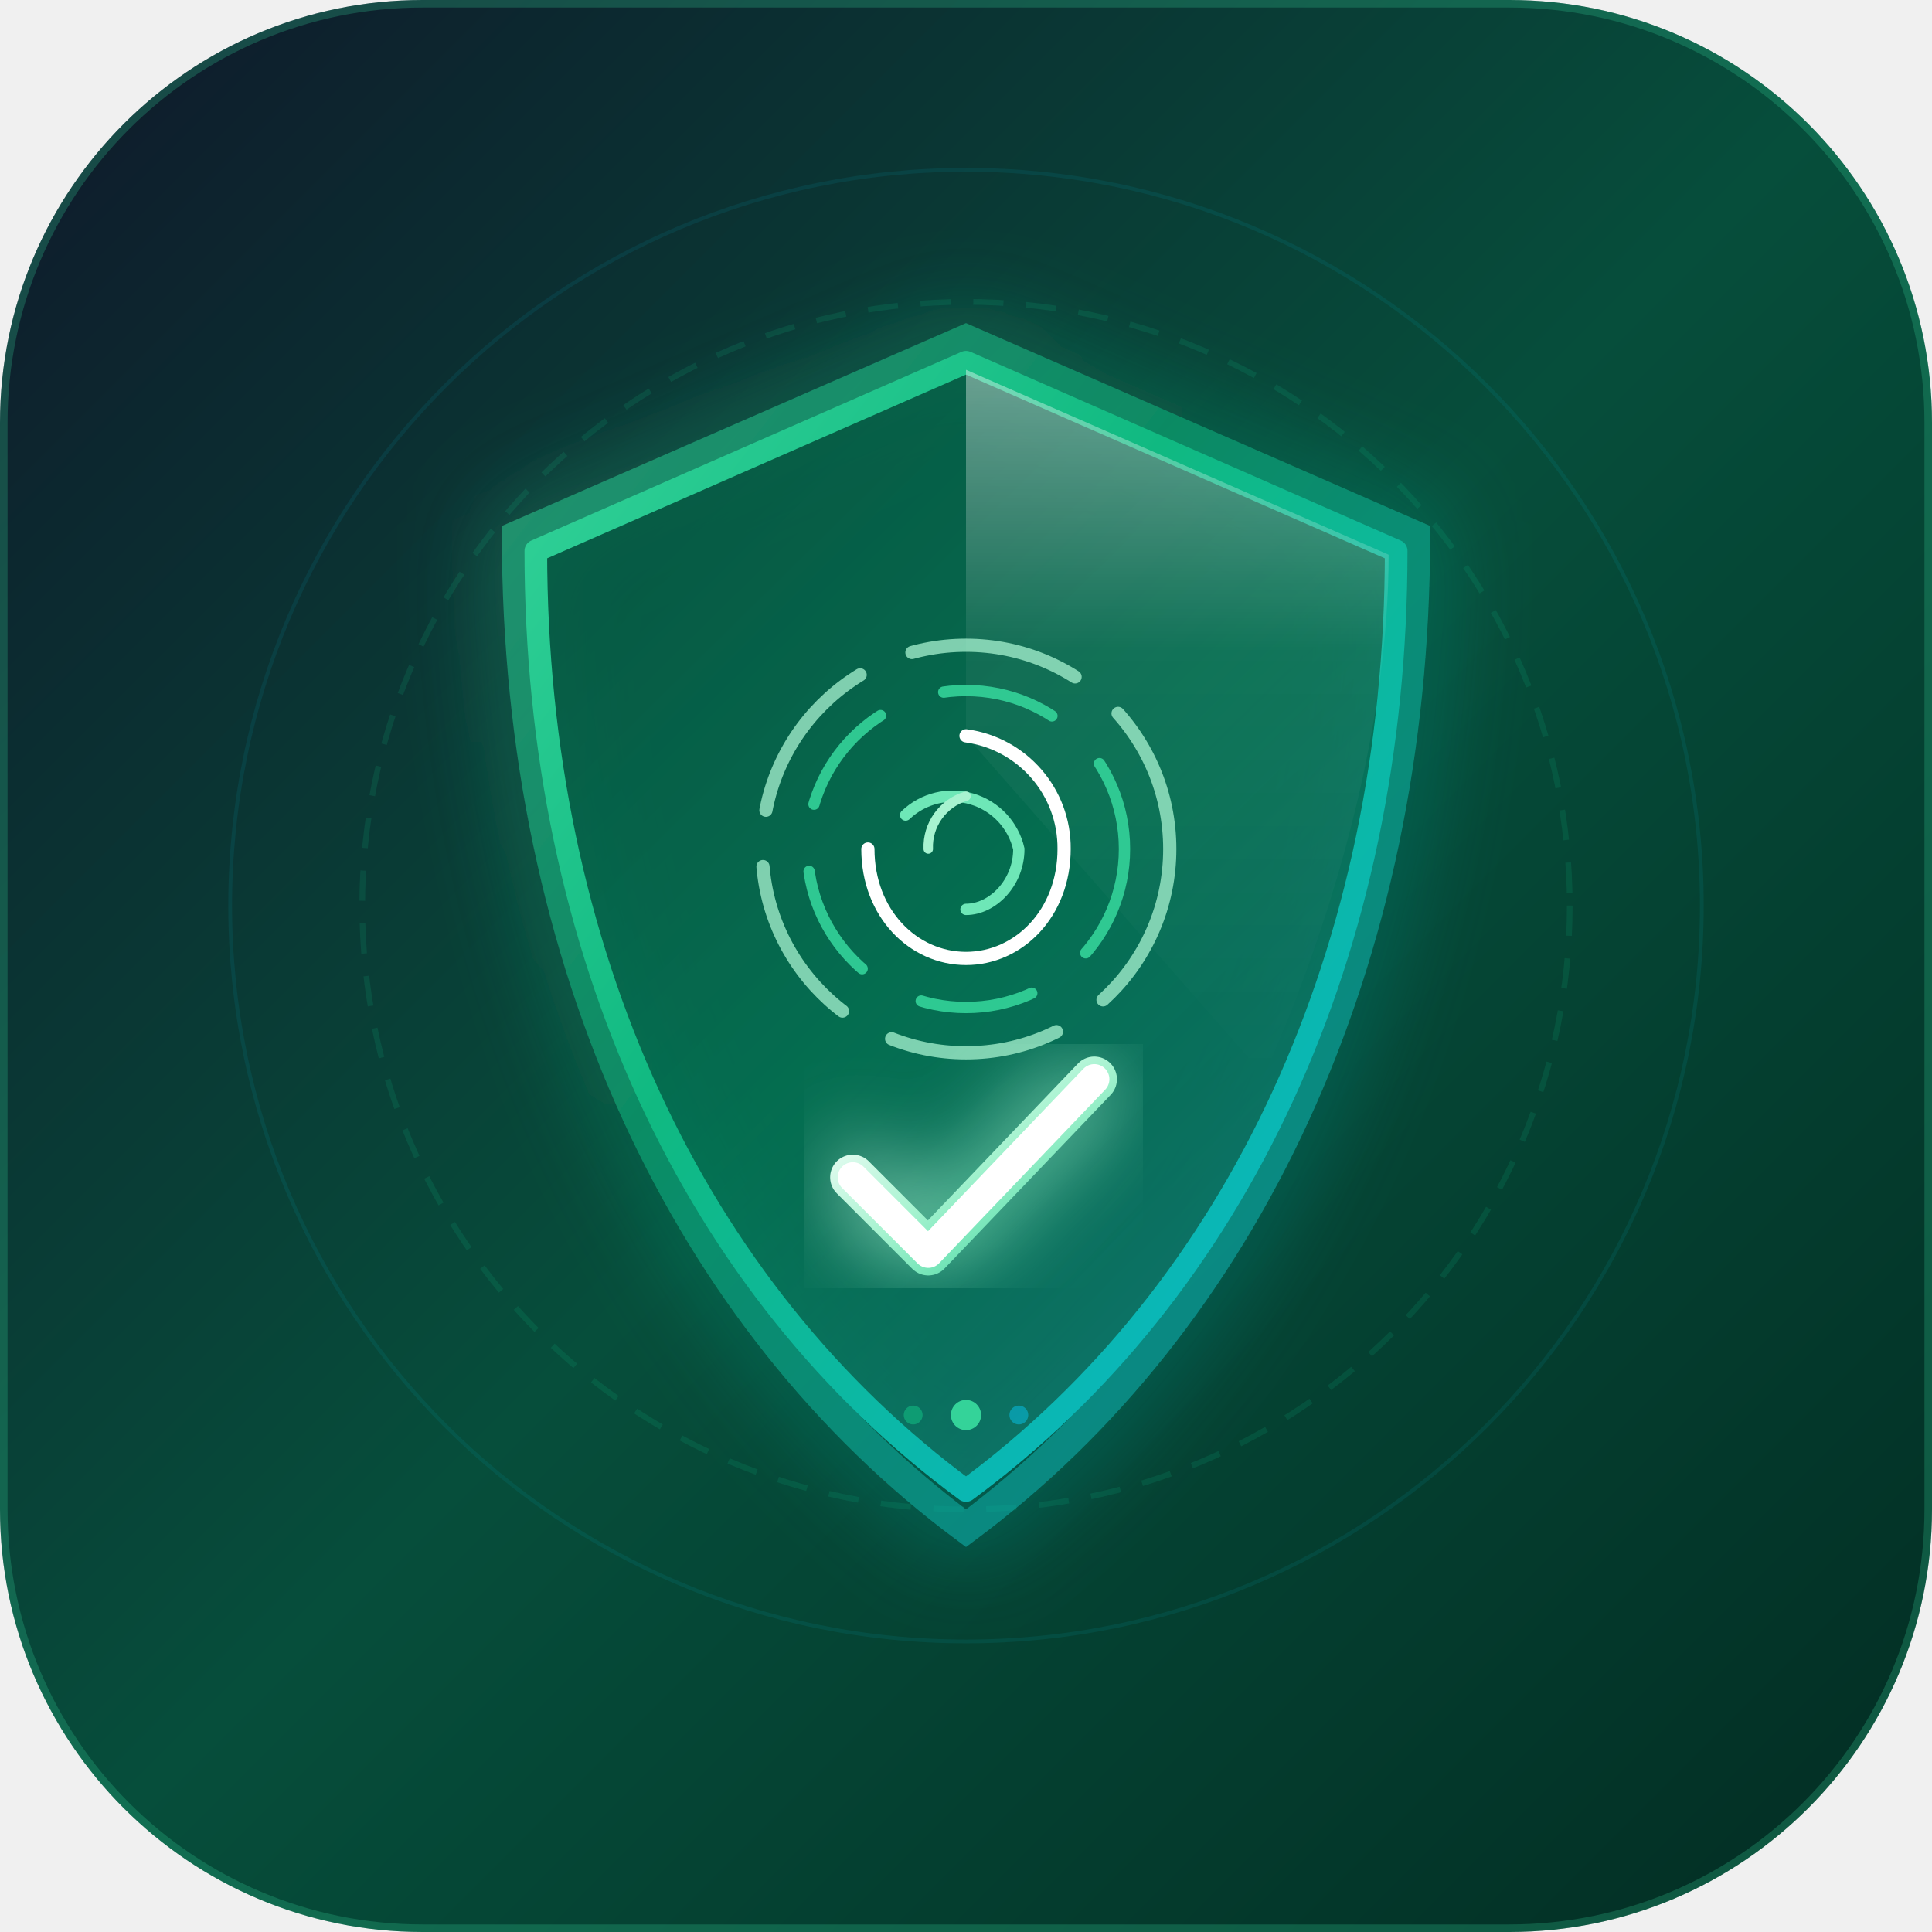
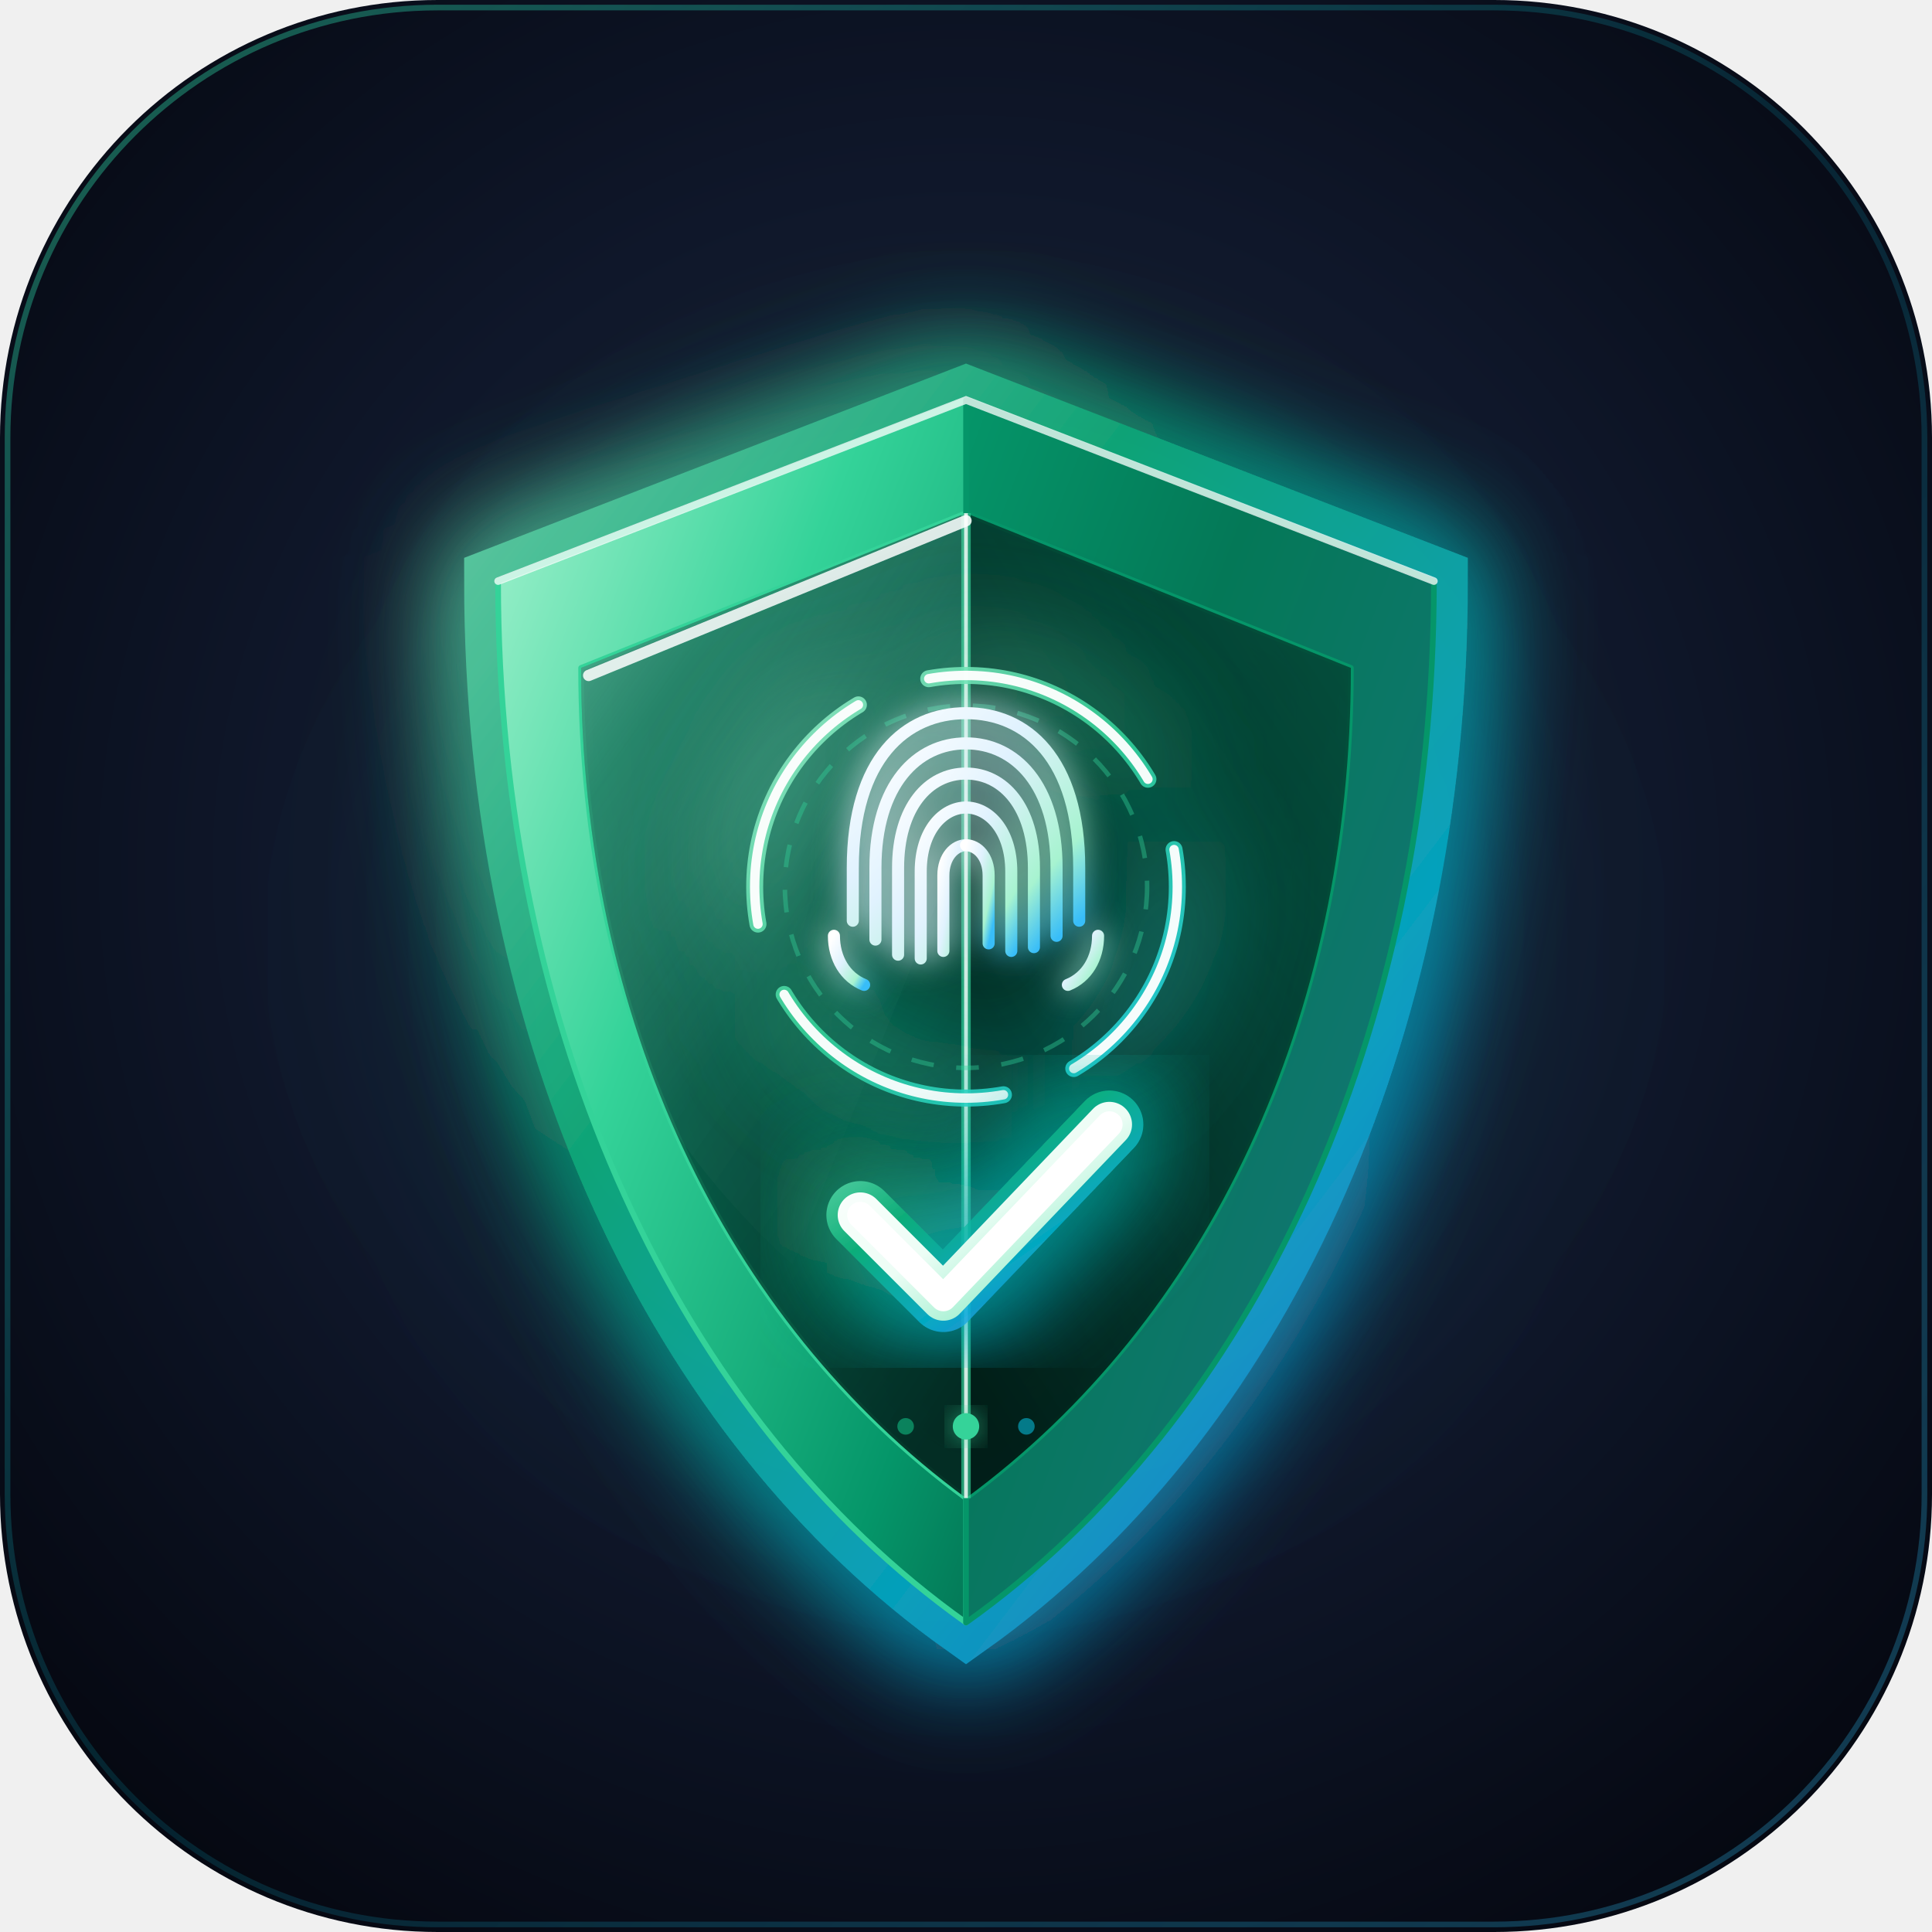
- <svg xmlns="http://www.w3.org/2000/svg" viewBox="0 0 512 512" fill="none">
+ <svg xmlns="http://www.w3.org/2000/svg" viewBox="0 0 512 512" width="512" height="512" fill="none">
  <defs>
-     <linearGradient id="bgGrad" x1="0%" y1="0%" x2="100%" y2="100%">
-       <stop offset="0%" stop-color="#0f172a" />
-       <stop offset="50%" stop-color="#064e3b" />
-       <stop offset="100%" stop-color="#022c22" />
+     <radialGradient id="bgRadial" cx="50%" cy="45%" r="65%">
+       <stop offset="0%" stop-color="#1e293b" />
+       <stop offset="55%" stop-color="#0f172a" />
+       <stop offset="100%" stop-color="#050811" />
+     </radialGradient>
+     <linearGradient id="squircleBorder" x1="0%" y1="0%" x2="100%" y2="100%">
+       <stop offset="0%" stop-color="#34d399" stop-opacity="0.45" />
+       <stop offset="50%" stop-color="#06b6d4" stop-opacity="0.15" />
+       <stop offset="100%" stop-color="#38bdf8" stop-opacity="0.3" />
    </linearGradient>
-     <linearGradient id="shieldGlow" x1="0%" y1="0%" x2="100%" y2="100%">
-       <stop offset="0%" stop-color="#34d399" />
-       <stop offset="40%" stop-color="#10b981" />
-       <stop offset="100%" stop-color="#06b6d4" />
+     <radialGradient id="ambientShieldGlow" cx="50%" cy="50%" r="50%">
+       <stop offset="0%" stop-color="#10b981" stop-opacity="0.45" />
+       <stop offset="50%" stop-color="#06b6d4" stop-opacity="0.2" />
+       <stop offset="100%" stop-color="#064e3b" stop-opacity="0" />
+     </radialGradient>
+     <linearGradient id="neonShieldGlow" x1="0%" y1="0%" x2="100%" y2="100%">
+       <stop offset="0%" stop-color="#6ee7b7" />
+       <stop offset="35%" stop-color="#10b981" />
+       <stop offset="70%" stop-color="#06b6d4" />
+       <stop offset="100%" stop-color="#3b82f6" />
    </linearGradient>
-     <linearGradient id="shieldInner" x1="20%" y1="10%" x2="80%" y2="90%">
-       <stop offset="0%" stop-color="#065f46" stop-opacity="0.85" />
-       <stop offset="50%" stop-color="#047857" stop-opacity="0.75" />
-       <stop offset="100%" stop-color="#0f766e" stop-opacity="0.9" />
+     <linearGradient id="rimLeft" x1="0%" y1="0%" x2="100%" y2="100%">
+       <stop offset="0%" stop-color="#a7f3d0" />
+       <stop offset="40%" stop-color="#34d399" />
+       <stop offset="85%" stop-color="#059669" />
+       <stop offset="100%" stop-color="#047857" />
+     </linearGradient>
+     <linearGradient id="rimRight" x1="0%" y1="0%" x2="100%" y2="100%">
+       <stop offset="0%" stop-color="#059669" />
+       <stop offset="35%" stop-color="#047857" />
+       <stop offset="70%" stop-color="#0f766e" />
+       <stop offset="100%" stop-color="#0e7490" />
+     </linearGradient>
+     <linearGradient id="innerFaceLeft" x1="20%" y1="0%" x2="80%" y2="100%">
+       <stop offset="0%" stop-color="#047857" stop-opacity="0.9" />
+       <stop offset="45%" stop-color="#065f46" stop-opacity="0.85" />
+       <stop offset="100%" stop-color="#022c22" stop-opacity="0.95" />
+     </linearGradient>
+     <linearGradient id="innerFaceRight" x1="80%" y1="0%" x2="20%" y2="100%">
+       <stop offset="0%" stop-color="#034e3a" stop-opacity="0.95" />
+       <stop offset="45%" stop-color="#023b2c" stop-opacity="0.9" />
+       <stop offset="100%" stop-color="#011e17" stop-opacity="0.98" />
+     </linearGradient>
+     <linearGradient id="glassSweep" x1="0%" y1="0%" x2="80%" y2="100%">
+       <stop offset="0%" stop-color="#ffffff" stop-opacity="0.45" />
+       <stop offset="30%" stop-color="#a7f3d0" stop-opacity="0.2" />
+       <stop offset="65%" stop-color="#ffffff" stop-opacity="0.03" />
+       <stop offset="100%" stop-color="#ffffff" stop-opacity="0" />
+     </linearGradient>
+     <linearGradient id="hudGrad" x1="0%" y1="0%" x2="100%" y2="100%">
+       <stop offset="0%" stop-color="#a7f3d0" />
+       <stop offset="50%" stop-color="#34d399" />
+       <stop offset="100%" stop-color="#22d3ee" />
+     </linearGradient>
+     <linearGradient id="fpRidgeGrad" x1="0%" y1="0%" x2="100%" y2="100%">
+       <stop offset="0%" stop-color="#ffffff" />
+       <stop offset="40%" stop-color="#e0f2fe" />
+       <stop offset="80%" stop-color="#a7f3d0" />
+       <stop offset="100%" stop-color="#38bdf8" />
    </linearGradient>
    <linearGradient id="checkGrad" x1="0%" y1="0%" x2="100%" y2="100%">
      <stop offset="0%" stop-color="#ffffff" />
-       <stop offset="50%" stop-color="#a7f3d0" />
-       <stop offset="100%" stop-color="#34d399" />
+       <stop offset="50%" stop-color="#ecfdf5" />
+       <stop offset="100%" stop-color="#6ee7b7" />
    </linearGradient>
-     <linearGradient id="glassLight" x1="0%" y1="0%" x2="0%" y2="100%">
-       <stop offset="0%" stop-color="#ffffff" stop-opacity="0.4" />
-       <stop offset="40%" stop-color="#ffffff" stop-opacity="0.05" />
-       <stop offset="100%" stop-color="#ffffff" stop-opacity="0" />
-     </linearGradient>
-     <filter id="glowFilter" x="-20%" y="-20%" width="140%" height="140%">
-       <feGaussianBlur stdDeviation="12" result="blur" />
-       <feComposite in="SourceGraphic" in2="blur" operator="over" />
+     <filter id="neonBloom" x="-40%" y="-40%" width="180%" height="180%">
+       <feGaussianBlur stdDeviation="14" result="blur1" />
+       <feGaussianBlur stdDeviation="6" result="blur2" />
+       <feMerge>
+         <feMergeNode in="blur1" />
+         <feMergeNode in="blur2" />
+         <feMergeNode in="SourceGraphic" />
+       </feMerge>
    </filter>
+     <filter id="softGlow" x="-30%" y="-30%" width="160%" height="160%">
+       <feGaussianBlur stdDeviation="4" result="blur" />
+       <feMerge>
+         <feMergeNode in="blur" />
+         <feMergeNode in="SourceGraphic" />
+       </feMerge>
+     </filter>
+     <filter id="diffuseGlow" x="-50%" y="-50%" width="200%" height="200%">
+       <feGaussianBlur stdDeviation="35" />
+     </filter>
+     <clipPath id="innerShieldClip">
+       <path d="M 256 136 L 358 177 C 358 270 320 350 256 397 C 192 350 154 270 154 177 Z" />
+     </clipPath>
  </defs>
-   <rect width="512" height="512" rx="112" fill="url(#bgGrad)" />
-   <rect width="510" height="510" x="1" y="1" rx="111" stroke="#34d399" stroke-opacity="0.25" stroke-width="2" />
-   <circle cx="256" cy="240" r="160" stroke="#10b981" stroke-width="1.5" stroke-opacity="0.15" stroke-dasharray="8 6" />
-   <circle cx="256" cy="240" r="195" stroke="#06b6d4" stroke-width="1" stroke-opacity="0.1" />
-   <path d="M 256 90 L 375 142 C 375 255 330 350 256 405 C 182 350 137 255 137 142 Z" fill="none" stroke="url(#shieldGlow)" stroke-width="8" filter="url(#glowFilter)" opacity="0.6" />
-   <path d="M 256 96 L 370 146 C 370 252 328 342 256 395 C 184 342 142 252 142 146 Z" fill="url(#shieldInner)" stroke="url(#shieldGlow)" stroke-width="6" stroke-linejoin="round" />
-   <path d="M 256 98 L 368 147 C 368 190 355 240 335 285 L 256 195 Z" fill="url(#glassLight)" />
-   <circle cx="256" cy="225" r="54" stroke="#a7f3d0" stroke-width="3.5" stroke-linecap="round" stroke-dasharray="45 15" stroke-opacity="0.75" />
-   <circle cx="256" cy="225" r="42" stroke="#34d399" stroke-width="3" stroke-linecap="round" stroke-dasharray="30 18" stroke-opacity="0.9" />
-   <path d="M 256 195 A 30 30 0 0 1 282 225 C 282 242 270 254 256 254 C 242 254 230 242 230 225" fill="none" stroke="#ffffff" stroke-width="3.5" stroke-linecap="round" />
-   <path d="M 240 216 A 18 18 0 0 1 270 225 C 270 234 263 241 256 241" fill="none" stroke="#6ee7b7" stroke-width="3" stroke-linecap="round" />
-   <path d="M 256 211 A 14 14 0 0 0 246 225" fill="none" stroke="#a7f3d0" stroke-width="2.5" stroke-linecap="round" />
-   <path d="M 226 312 L 246 332 L 290 286" fill="none" stroke="url(#checkGrad)" stroke-width="12" stroke-linecap="round" stroke-linejoin="round" filter="url(#glowFilter)" />
-   <path d="M 226 312 L 246 332 L 290 286" fill="none" stroke="#ffffff" stroke-width="8" stroke-linecap="round" stroke-linejoin="round" />
-   <circle cx="256" cy="375" r="4" fill="#34d399" />
-   <circle cx="242" cy="375" r="2.5" fill="#10b981" opacity="0.6" />
-   <circle cx="270" cy="375" r="2.5" fill="#06b6d4" opacity="0.6" />
+   <rect width="512" height="512" rx="116" fill="url(#bgRadial)" />
+   <rect x="2" y="2" width="508" height="508" rx="114" fill="none" stroke="url(#squircleBorder)" stroke-width="1.5" />
+   <circle cx="256" cy="250" r="165" fill="url(#ambientShieldGlow)" filter="url(#diffuseGlow)" />
+   <path d="M 256 106 L 380 154 C 380 274 332 376 256 430 C 180 376 132 274 132 154 Z" fill="none" stroke="url(#neonShieldGlow)" stroke-width="18" filter="url(#neonBloom)" opacity="0.85" />
+   <path d="M 256 106 L 132 154 C 132 274 180 376 256 430 L 256 397 C 192 350 154 270 154 177 L 256 136 Z" fill="url(#rimLeft)" stroke="#34d399" stroke-width="1.5" stroke-linejoin="round" />
+   <path d="M 256 106 L 380 154 C 380 274 332 376 256 430 L 256 397 C 320 350 358 270 358 177 L 256 136 Z" fill="url(#rimRight)" stroke="#059669" stroke-width="1.5" stroke-linejoin="round" />
+   <path d="M 132 154 L 256 106 L 380 154" fill="none" stroke="#ffffff" stroke-width="2" stroke-linecap="round" opacity="0.75" />
+   <path d="M 256 136 L 154 177 C 154 270 192 350 256 397 Z" fill="url(#innerFaceLeft)" />
+   <path d="M 256 136 L 358 177 C 358 270 320 350 256 397 Z" fill="url(#innerFaceRight)" />
+   <line x1="256" y1="136" x2="256" y2="397" stroke="#34d399" stroke-width="2.5" stroke-opacity="0.65" />
+   <line x1="256" y1="136" x2="256" y2="397" stroke="#ffffff" stroke-width="1" stroke-opacity="0.8" />
+   <g clip-path="url(#innerShieldClip)">
+     <path d="M 256 136 L 140 180 C 140 235 165 295 210 335 L 256 220 Z" fill="url(#glassSweep)" />
+     <path d="M 256 138 L 156 179" stroke="#ffffff" stroke-width="3" stroke-linecap="round" opacity="0.85" />
+   </g>
+   <circle cx="256" cy="235" r="56" fill="none" stroke="url(#hudGrad)" stroke-width="4.5" stroke-linecap="round" stroke-dasharray="68 20" stroke-dashoffset="10" filter="url(#neonBloom)" opacity="0.9" />
+   <circle cx="256" cy="235" r="56" fill="none" stroke="#ffffff" stroke-width="2.5" stroke-linecap="round" stroke-dasharray="68 20" stroke-dashoffset="10" opacity="0.95" />
+   <circle cx="256" cy="235" r="48" fill="none" stroke="#34d399" stroke-width="1.2" stroke-opacity="0.4" stroke-dasharray="6 6" />
+   <g filter="url(#softGlow)">
+     <path d="M 256 224 C 253 224 250 227 250 232 L 250 252" fill="none" stroke="url(#fpRidgeGrad)" stroke-width="3.2" stroke-linecap="round" />
+     <path d="M 256 224 C 259 224 262 227 262 232 L 262 250" fill="none" stroke="url(#fpRidgeGrad)" stroke-width="3.2" stroke-linecap="round" />
+     <path d="M 244 254 L 244 231 C 244 220 250 214 256 214 C 262 214 268 220 268 231 L 268 252" fill="none" stroke="url(#fpRidgeGrad)" stroke-width="3.2" stroke-linecap="round" />
+     <path d="M 238 253 L 238 230 C 238 214 246 205 256 205 C 266 205 274 214 274 230 L 274 251" fill="none" stroke="url(#fpRidgeGrad)" stroke-width="3.2" stroke-linecap="round" />
+     <path d="M 232 249 L 232 230 C 232 208 243 197 256 197 C 269 197 280 208 280 230 L 280 248" fill="none" stroke="url(#fpRidgeGrad)" stroke-width="3.2" stroke-linecap="round" />
+     <path d="M 226 244 L 226 230 C 226 201 240 189 256 189 C 272 189 286 201 286 230 L 286 244" fill="none" stroke="url(#fpRidgeGrad)" stroke-width="3.2" stroke-linecap="round" />
+     <path d="M 221 248 C 221 254 224 259 229 261" fill="none" stroke="url(#fpRidgeGrad)" stroke-width="3.2" stroke-linecap="round" />
+     <path d="M 291 248 C 291 254 288 259 283 261" fill="none" stroke="url(#fpRidgeGrad)" stroke-width="3.2" stroke-linecap="round" />
+   </g>
+   <path d="M 228 322 L 250 344 L 294 298" fill="none" stroke="url(#neonShieldGlow)" stroke-width="18" stroke-linecap="round" stroke-linejoin="round" filter="url(#neonBloom)" opacity="0.9" />
+   <path d="M 228 322 L 250 344 L 294 298" fill="none" stroke="url(#checkGrad)" stroke-width="12" stroke-linecap="round" stroke-linejoin="round" />
+   <path d="M 228 322 L 250 344 L 294 298" fill="none" stroke="#ffffff" stroke-width="7" stroke-linecap="round" stroke-linejoin="round" />
+   <circle cx="256" cy="378" r="3.5" fill="#34d399" filter="url(#softGlow)" />
+   <circle cx="240" cy="378" r="2.2" fill="#10b981" opacity="0.6" />
+   <circle cx="272" cy="378" r="2.2" fill="#06b6d4" opacity="0.6" />
</svg>
